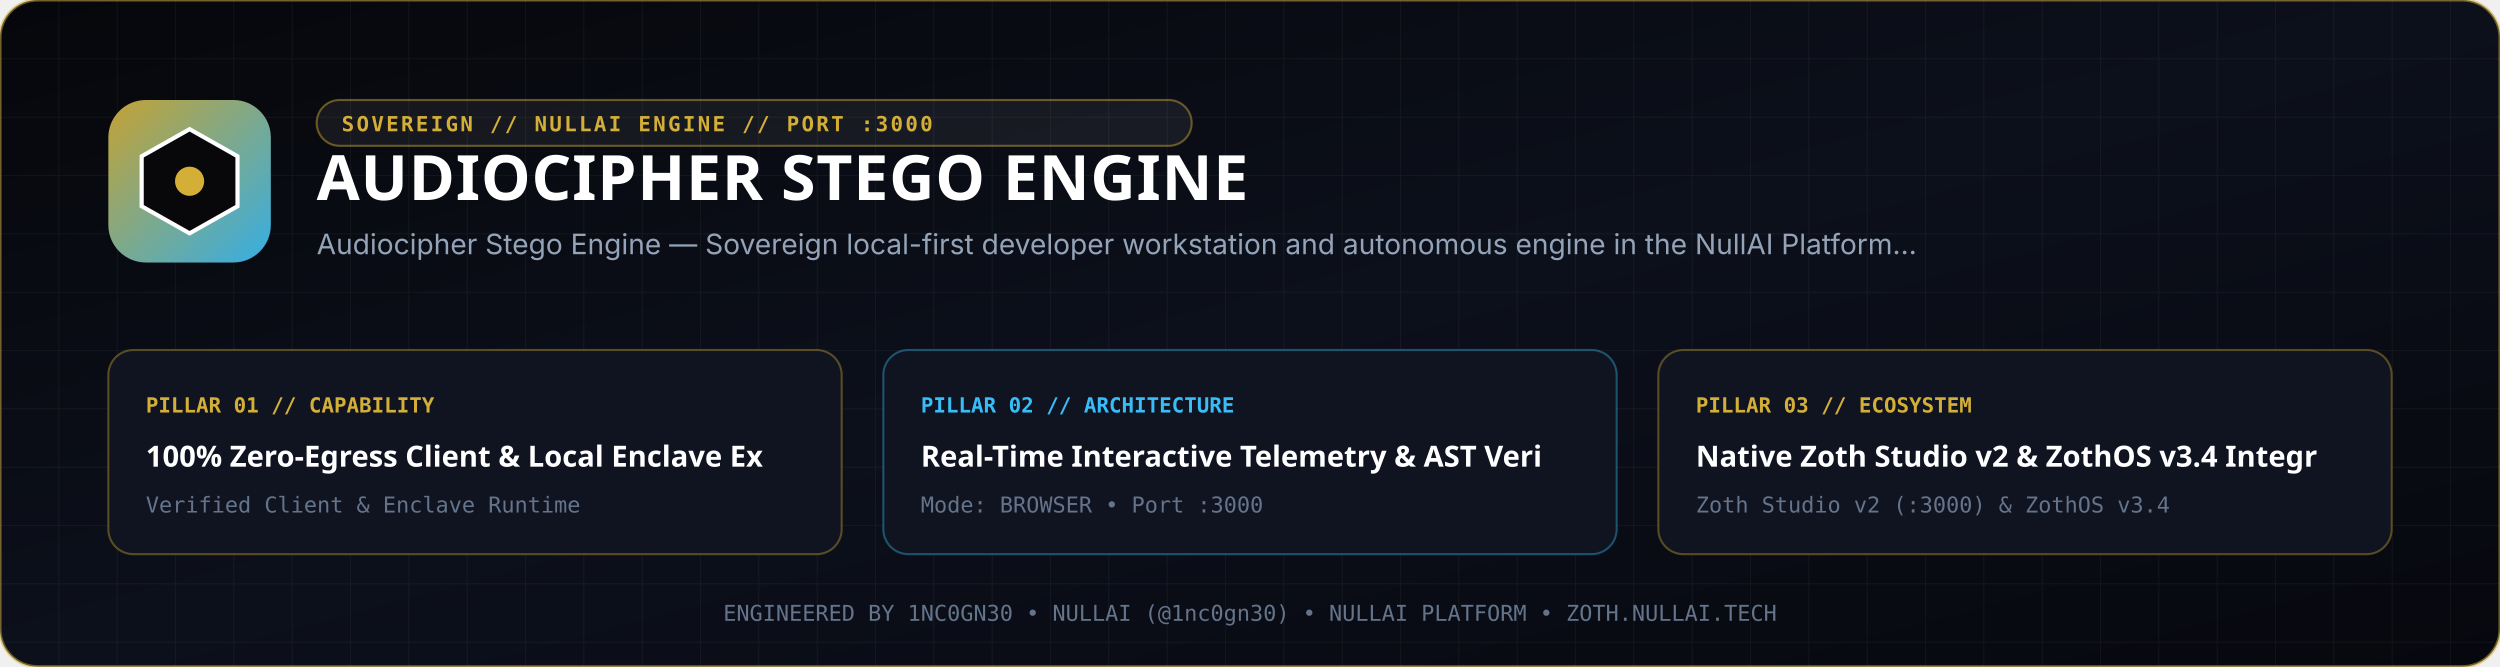
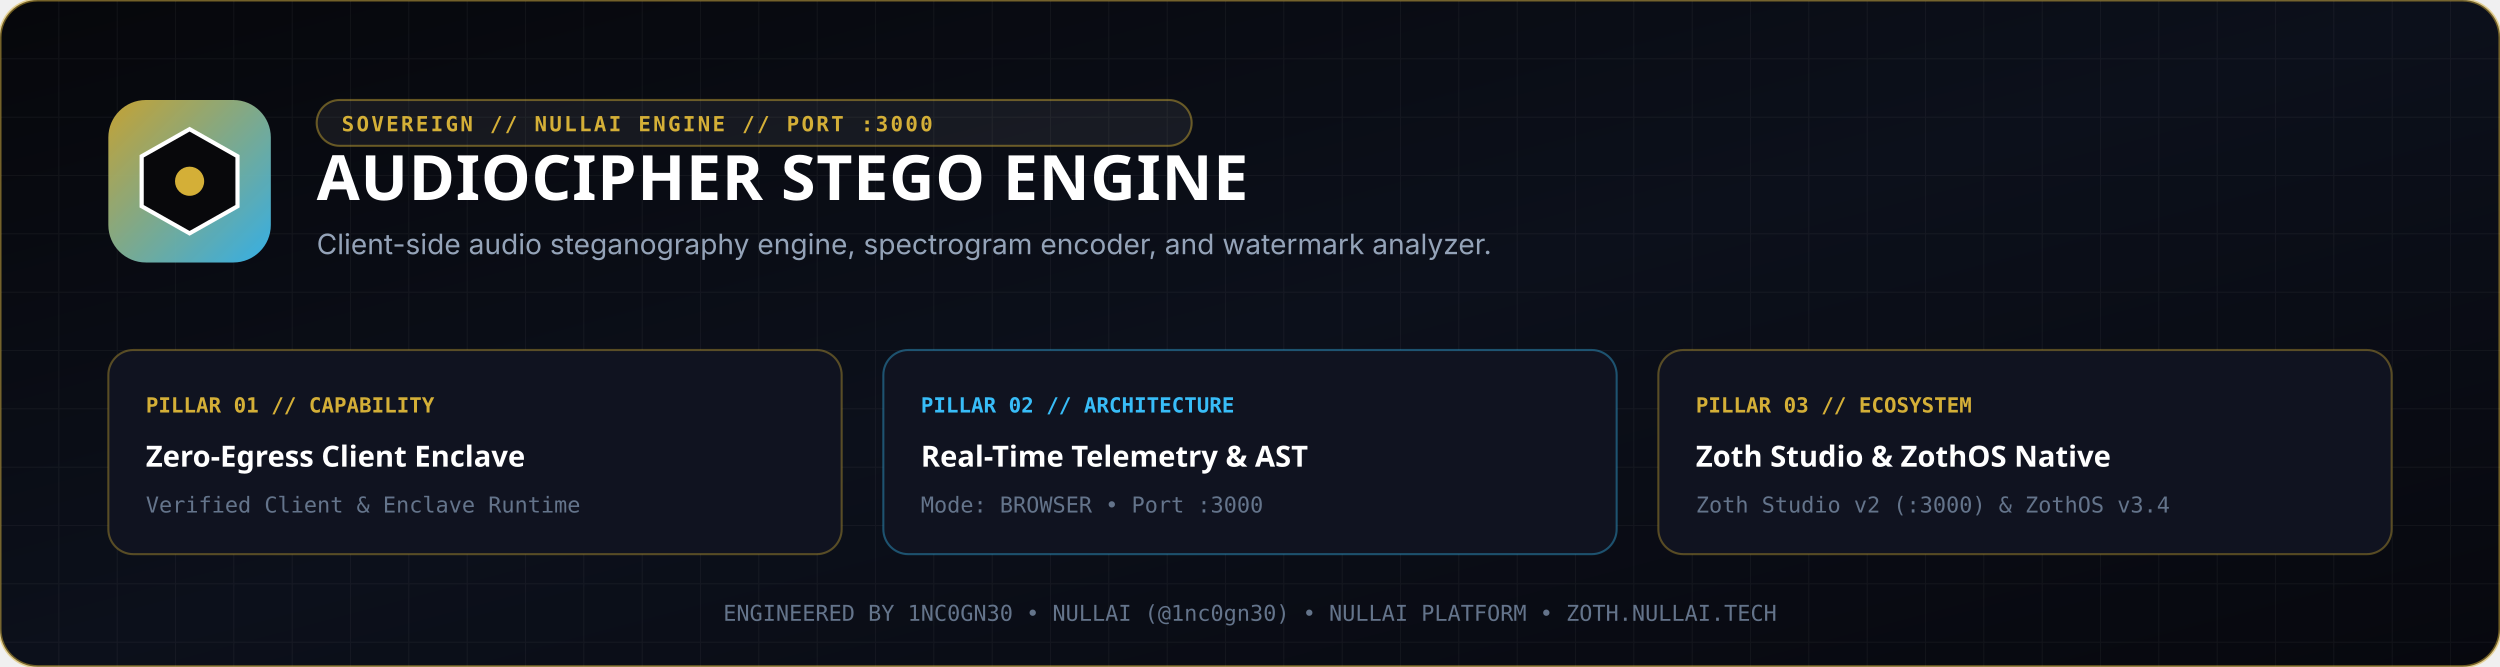
<svg xmlns="http://www.w3.org/2000/svg" viewBox="0 0 1200 320" width="100%" height="100%">
  <defs>
    <linearGradient id="bg" x1="0%" y1="0%" x2="100%" y2="100%">
      <stop offset="0%" stop-color="#06070B" />
      <stop offset="50%" stop-color="#0C101B" />
      <stop offset="100%" stop-color="#07080E" />
    </linearGradient>
    <linearGradient id="accent" x1="0%" y1="0%" x2="100%" y2="100%">
      <stop offset="0%" stop-color="#D4AF37" />
      <stop offset="100%" stop-color="#38BDF8" />
    </linearGradient>
    <pattern id="grid" width="28" height="28" patternUnits="userSpaceOnUse">
      <path d="M 28 0 L 0 0 0 28" fill="none" stroke="rgba(255,255,255,0.04)" stroke-width="1" />
    </pattern>
  </defs>
  <rect width="1200" height="320" rx="18" fill="url(#bg)" stroke="#D4AF37" stroke-opacity="0.5" stroke-width="1.5" />
  <rect width="1200" height="320" rx="18" fill="url(#grid)" />
  <g transform="translate(52, 48)">
    <rect width="78" height="78" rx="18" fill="url(#accent)" opacity="0.92" />
    <polygon points="39,14 62,27 62,51 39,64 16,51 16,27" fill="#08080B" stroke="#FFFFFF" stroke-width="2" />
    <circle cx="39" cy="39" r="7" fill="#D4AF37" />
  </g>
  <g transform="translate(152, 62)">
    <rect x="0" y="-14" width="420" height="22" rx="11" fill="rgba(255,255,255,0.06)" stroke="#D4AF37" stroke-opacity="0.45" />
    <text x="12" y="1" fill="#D4AF37" font-family="JetBrains Mono, monospace" font-size="10" font-weight="700" letter-spacing="1.1">SOVEREIGN // NULLAI ENGINE // PORT :3000</text>
    <text x="0" y="34" fill="#FFFFFF" font-family="Syne, Space Grotesk, sans-serif" font-size="30" font-weight="800" letter-spacing="0.4">AUDIOCIPHER STEGO ENGINE</text>
-     <text x="0" y="60" fill="#94A3B8" font-family="Inter, sans-serif" font-size="13.5">Audiocipher Stego Engine — Sovereign local-first developer workstation and autonomous engine in the NullAI Platform...</text>
+     <text x="0" y="60" fill="#94A3B8" font-family="Inter, sans-serif" font-size="13.5">Client-side audio steganography engine, spectrogram encoder, and watermark analyzer.</text>
  </g>
  <g transform="translate(52, 168)">
    <rect x="0" y="0" width="352" height="98" rx="12" fill="#101320" stroke="#D4AF37" stroke-opacity="0.38" />
    <text x="18" y="30" fill="#D4AF37" font-family="JetBrains Mono, monospace" font-size="10" font-weight="700">PILLAR 01 // CAPABILITY</text>
-     <text x="18" y="56" fill="#FFFFFF" font-family="Space Grotesk, sans-serif" font-size="14" font-weight="700">100% Zero-Egress Client &amp; Local Enclave Ex</text>
+     <text x="18" y="56" fill="#FFFFFF" font-family="Space Grotesk, sans-serif" font-size="14" font-weight="700">Zero-Egress Client Enclave</text>
    <text x="18" y="78" fill="#64748B" font-family="JetBrains Mono, monospace" font-size="10.5">Verified Client &amp; Enclave Runtime</text>
    <rect x="372" y="0" width="352" height="98" rx="12" fill="#101320" stroke="#38BDF8" stroke-opacity="0.38" />
    <text x="390" y="30" fill="#38BDF8" font-family="JetBrains Mono, monospace" font-size="10" font-weight="700">PILLAR 02 // ARCHITECTURE</text>
-     <text x="390" y="56" fill="#FFFFFF" font-family="Space Grotesk, sans-serif" font-size="14" font-weight="700">Real-Time Interactive Telemetry &amp; AST Veri</text>
+     <text x="390" y="56" fill="#FFFFFF" font-family="Space Grotesk, sans-serif" font-size="14" font-weight="700">Real-Time Telemetry &amp; AST</text>
    <text x="390" y="78" fill="#64748B" font-family="JetBrains Mono, monospace" font-size="10.5">Mode: BROWSER • Port :3000</text>
    <rect x="744" y="0" width="352" height="98" rx="12" fill="#101320" stroke="#D4AF37" stroke-opacity="0.38" />
    <text x="762" y="30" fill="#D4AF37" font-family="JetBrains Mono, monospace" font-size="10" font-weight="700">PILLAR 03 // ECOSYSTEM</text>
-     <text x="762" y="56" fill="#FFFFFF" font-family="Space Grotesk, sans-serif" font-size="14" font-weight="700">Native Zoth Studio v2 &amp; ZothOS v3.4 Integr</text>
+     <text x="762" y="56" fill="#FFFFFF" font-family="Space Grotesk, sans-serif" font-size="14" font-weight="700">Zoth Studio &amp; ZothOS Native</text>
    <text x="762" y="78" fill="#64748B" font-family="JetBrains Mono, monospace" font-size="10.5">Zoth Studio v2 (:3000) &amp; ZothOS v3.4</text>
  </g>
  <text x="600" y="298" text-anchor="middle" fill="#64748B" font-family="JetBrains Mono, monospace" font-size="10.5">
    ENGINEERED BY 1NC0GN30 • NULLAI (@1nc0gn30)  •  NULLAI PLATFORM  •  ZOTH.NULLAI.TECH
  </text>
</svg>
